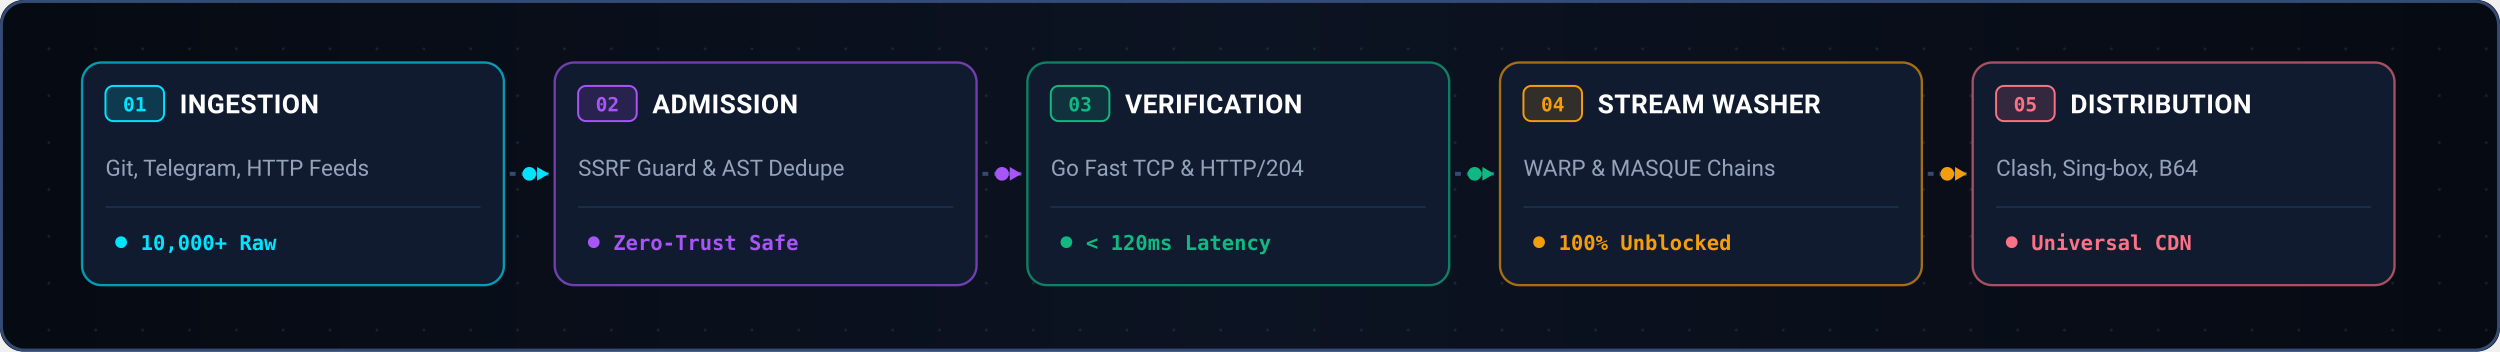
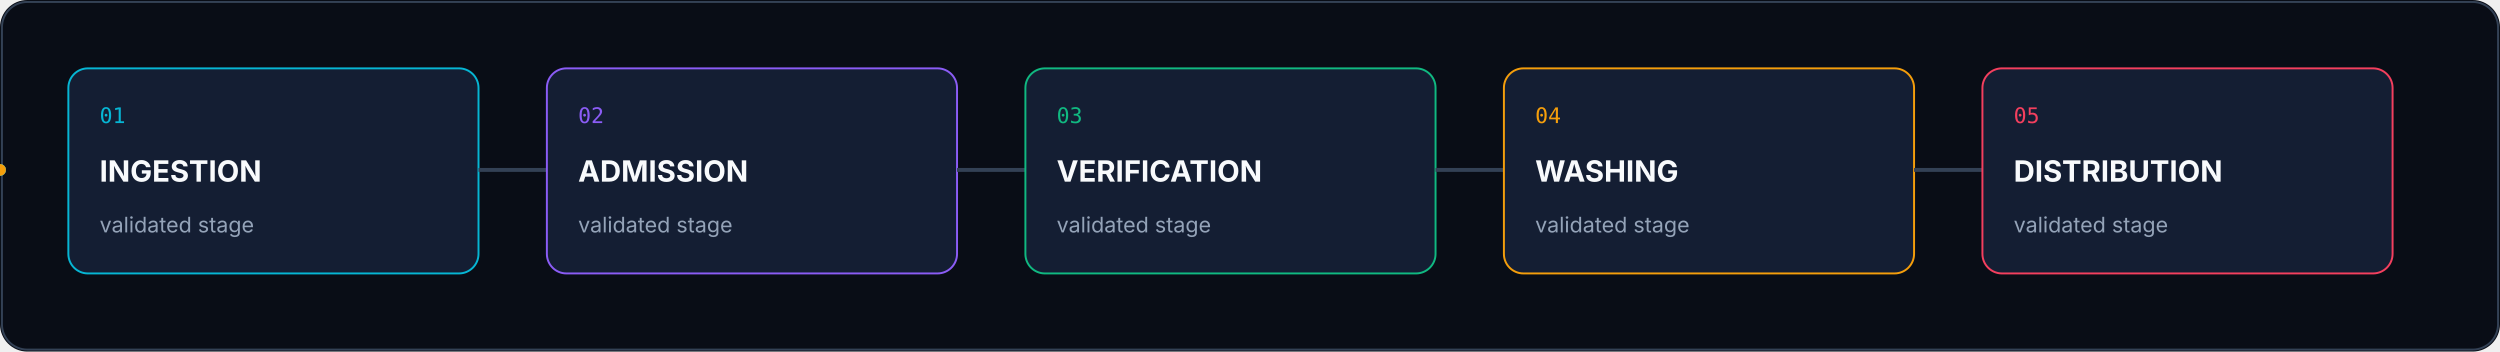
- <svg xmlns="http://www.w3.org/2000/svg" viewBox="0 0 1280 180" width="1280" height="180" role="img" aria-label="ConfigStream Multi-Stage Pipeline">
-   <defs>
-     <linearGradient id="pbg" x1="0" y1="0" x2="1" y2="0">
-       <stop offset="0%" stop-color="#060A12" />
-       <stop offset="50%" stop-color="#0C1322" />
-       <stop offset="100%" stop-color="#060A12" />
-     </linearGradient>
-     <pattern id="pgrid" width="24" height="24" patternUnits="userSpaceOnUse">
-       <circle cx="1" cy="1" r="0.75" fill="#64748B" fill-opacity="0.2" />
-     </pattern>
-     <clipPath id="pcard">
-       <rect x="0" y="0" width="1280" height="180" rx="12" />
-     </clipPath>
-   </defs>
-   <g clip-path="url(#pcard)">
-     <rect width="1280" height="180" fill="url(#pbg)" />
-     <rect width="1280" height="180" fill="url(#pgrid)" />
-     <rect x="0.75" y="0.75" width="1278.5" height="178.5" rx="12" fill="none" stroke="#334B75" stroke-width="1.5" />
-     <g transform="translate(42, 32)">
-       <rect width="216" height="114" rx="10" fill="#111B30" stroke="#00E5FF" stroke-width="1.2" stroke-opacity="0.65" />
-       <rect x="12" y="12" width="30" height="18" rx="4" fill="#00E5FF" fill-opacity="0.15" stroke="#00E5FF" stroke-width="1" />
-       <text x="27" y="25" text-anchor="middle" font-family="'JetBrains Mono', 'SF Mono', Consolas, Menlo, Monaco, monospace" font-size="10" font-weight="700" fill="#00E5FF">01</text>
-       <text x="50" y="26" font-family="system-ui, -apple-system, BlinkMacSystemFont, 'Segoe UI', Roboto, 'Helvetica Neue', Arial, sans-serif" font-size="13.5" font-weight="700" fill="#FFFFFF" letter-spacing="0.2">INGESTION</text>
-       <text x="12" y="58" font-family="system-ui, -apple-system, BlinkMacSystemFont, 'Segoe UI', Roboto, 'Helvetica Neue', Arial, sans-serif" font-size="11.5" font-weight="400" fill="#94A3B8">Git, Telegram, HTTP Feeds</text>
-       <line x1="12" y1="74" x2="204" y2="74" stroke="#1E2C4A" stroke-width="1" />
-       <circle cx="20" cy="92" r="3" fill="#00E5FF" />
-       <text x="30" y="96" font-family="'JetBrains Mono', 'SF Mono', Consolas, Menlo, Monaco, monospace" font-size="10.5" font-weight="600" fill="#00E5FF">10,000+ Raw</text>
-     </g>
-     <g transform="translate(261, 89)">
-       <line x1="0" y1="0" x2="20" y2="0" stroke="#334B75" stroke-width="2" stroke-dasharray="3 3" />
-       <polygon points="20,0 14,-3.5 14,3.5" fill="#00E5FF" />
-       <circle cx="10" cy="0" r="3.5" fill="#00E5FF">
-         <animate attributeName="cx" values="2;18;2" dur="1.8s" repeatCount="indefinite" />
-         <animate attributeName="opacity" values="0.2;1;0.2" dur="1.8s" repeatCount="indefinite" />
-       </circle>
-     </g>
-     <g transform="translate(284, 32)">
-       <rect width="216" height="114" rx="10" fill="#111B30" stroke="#A855F7" stroke-width="1.2" stroke-opacity="0.65" />
-       <rect x="12" y="12" width="30" height="18" rx="4" fill="#A855F7" fill-opacity="0.15" stroke="#A855F7" stroke-width="1" />
-       <text x="27" y="25" text-anchor="middle" font-family="'JetBrains Mono', 'SF Mono', Consolas, Menlo, Monaco, monospace" font-size="10" font-weight="700" fill="#A855F7">02</text>
-       <text x="50" y="26" font-family="system-ui, -apple-system, BlinkMacSystemFont, 'Segoe UI', Roboto, 'Helvetica Neue', Arial, sans-serif" font-size="13.5" font-weight="700" fill="#FFFFFF" letter-spacing="0.2">ADMISSION</text>
-       <text x="12" y="58" font-family="system-ui, -apple-system, BlinkMacSystemFont, 'Segoe UI', Roboto, 'Helvetica Neue', Arial, sans-serif" font-size="11.5" font-weight="400" fill="#94A3B8">SSRF Guard &amp; AST Dedupe</text>
-       <line x1="12" y1="74" x2="204" y2="74" stroke="#1E2C4A" stroke-width="1" />
-       <circle cx="20" cy="92" r="3" fill="#A855F7" />
-       <text x="30" y="96" font-family="'JetBrains Mono', 'SF Mono', Consolas, Menlo, Monaco, monospace" font-size="10.5" font-weight="600" fill="#A855F7">Zero-Trust Safe</text>
-     </g>
-     <g transform="translate(503, 89)">
-       <line x1="0" y1="0" x2="20" y2="0" stroke="#334B75" stroke-width="2" stroke-dasharray="3 3" />
-       <polygon points="20,0 14,-3.5 14,3.5" fill="#A855F7" />
-       <circle cx="10" cy="0" r="3.5" fill="#A855F7">
-         <animate attributeName="cx" values="2;18;2" dur="1.8s" repeatCount="indefinite" />
-         <animate attributeName="opacity" values="0.2;1;0.2" dur="1.8s" repeatCount="indefinite" />
-       </circle>
-     </g>
-     <g transform="translate(526, 32)">
-       <rect width="216" height="114" rx="10" fill="#111B30" stroke="#10B981" stroke-width="1.2" stroke-opacity="0.65" />
-       <rect x="12" y="12" width="30" height="18" rx="4" fill="#10B981" fill-opacity="0.15" stroke="#10B981" stroke-width="1" />
-       <text x="27" y="25" text-anchor="middle" font-family="'JetBrains Mono', 'SF Mono', Consolas, Menlo, Monaco, monospace" font-size="10" font-weight="700" fill="#10B981">03</text>
-       <text x="50" y="26" font-family="system-ui, -apple-system, BlinkMacSystemFont, 'Segoe UI', Roboto, 'Helvetica Neue', Arial, sans-serif" font-size="13.5" font-weight="700" fill="#FFFFFF" letter-spacing="0.2">VERIFICATION</text>
-       <text x="12" y="58" font-family="system-ui, -apple-system, BlinkMacSystemFont, 'Segoe UI', Roboto, 'Helvetica Neue', Arial, sans-serif" font-size="11.5" font-weight="400" fill="#94A3B8">Go Fast TCP &amp; HTTP/204</text>
-       <line x1="12" y1="74" x2="204" y2="74" stroke="#1E2C4A" stroke-width="1" />
-       <circle cx="20" cy="92" r="3" fill="#10B981" />
-       <text x="30" y="96" font-family="'JetBrains Mono', 'SF Mono', Consolas, Menlo, Monaco, monospace" font-size="10.5" font-weight="600" fill="#10B981">&lt; 120ms Latency</text>
-     </g>
-     <g transform="translate(745, 89)">
-       <line x1="0" y1="0" x2="20" y2="0" stroke="#334B75" stroke-width="2" stroke-dasharray="3 3" />
-       <polygon points="20,0 14,-3.5 14,3.5" fill="#10B981" />
-       <circle cx="10" cy="0" r="3.5" fill="#10B981">
-         <animate attributeName="cx" values="2;18;2" dur="1.8s" repeatCount="indefinite" />
-         <animate attributeName="opacity" values="0.2;1;0.2" dur="1.8s" repeatCount="indefinite" />
-       </circle>
-     </g>
-     <g transform="translate(768, 32)">
-       <rect width="216" height="114" rx="10" fill="#111B30" stroke="#F59E0B" stroke-width="1.2" stroke-opacity="0.65" />
-       <rect x="12" y="12" width="30" height="18" rx="4" fill="#F59E0B" fill-opacity="0.15" stroke="#F59E0B" stroke-width="1" />
-       <text x="27" y="25" text-anchor="middle" font-family="'JetBrains Mono', 'SF Mono', Consolas, Menlo, Monaco, monospace" font-size="10" font-weight="700" fill="#F59E0B">04</text>
-       <text x="50" y="26" font-family="system-ui, -apple-system, BlinkMacSystemFont, 'Segoe UI', Roboto, 'Helvetica Neue', Arial, sans-serif" font-size="13.5" font-weight="700" fill="#FFFFFF" letter-spacing="0.2">STREAM WASHER</text>
-       <text x="12" y="58" font-family="system-ui, -apple-system, BlinkMacSystemFont, 'Segoe UI', Roboto, 'Helvetica Neue', Arial, sans-serif" font-size="11.5" font-weight="400" fill="#94A3B8">WARP &amp; MASQUE Chains</text>
-       <line x1="12" y1="74" x2="204" y2="74" stroke="#1E2C4A" stroke-width="1" />
-       <circle cx="20" cy="92" r="3" fill="#F59E0B" />
-       <text x="30" y="96" font-family="'JetBrains Mono', 'SF Mono', Consolas, Menlo, Monaco, monospace" font-size="10.5" font-weight="600" fill="#F59E0B">100% Unblocked</text>
-     </g>
-     <g transform="translate(987, 89)">
-       <line x1="0" y1="0" x2="20" y2="0" stroke="#334B75" stroke-width="2" stroke-dasharray="3 3" />
-       <polygon points="20,0 14,-3.5 14,3.5" fill="#F59E0B" />
-       <circle cx="10" cy="0" r="3.5" fill="#F59E0B">
-         <animate attributeName="cx" values="2;18;2" dur="1.8s" repeatCount="indefinite" />
-         <animate attributeName="opacity" values="0.2;1;0.2" dur="1.8s" repeatCount="indefinite" />
-       </circle>
-     </g>
-     <g transform="translate(1010, 32)">
-       <rect width="216" height="114" rx="10" fill="#111B30" stroke="#FB7185" stroke-width="1.2" stroke-opacity="0.65" />
-       <rect x="12" y="12" width="30" height="18" rx="4" fill="#FB7185" fill-opacity="0.15" stroke="#FB7185" stroke-width="1" />
-       <text x="27" y="25" text-anchor="middle" font-family="'JetBrains Mono', 'SF Mono', Consolas, Menlo, Monaco, monospace" font-size="10" font-weight="700" fill="#FB7185">05</text>
-       <text x="50" y="26" font-family="system-ui, -apple-system, BlinkMacSystemFont, 'Segoe UI', Roboto, 'Helvetica Neue', Arial, sans-serif" font-size="13.5" font-weight="700" fill="#FFFFFF" letter-spacing="0.2">DISTRIBUTION</text>
-       <text x="12" y="58" font-family="system-ui, -apple-system, BlinkMacSystemFont, 'Segoe UI', Roboto, 'Helvetica Neue', Arial, sans-serif" font-size="11.5" font-weight="400" fill="#94A3B8">Clash, Sing-box, B64</text>
-       <line x1="12" y1="74" x2="204" y2="74" stroke="#1E2C4A" stroke-width="1" />
-       <circle cx="20" cy="92" r="3" fill="#FB7185" />
-       <text x="30" y="96" font-family="'JetBrains Mono', 'SF Mono', Consolas, Menlo, Monaco, monospace" font-size="10.5" font-weight="600" fill="#FB7185">Universal CDN</text>
-     </g>
+ <svg xmlns="http://www.w3.org/2000/svg" viewBox="0 0 1280 180" width="1280" height="180" role="img" aria-label="ConfigStream five-stage pipeline">
+   <rect width="1280" height="180" rx="14" fill="#090D16" />
+   <rect x="1" y="1" width="1278" height="178" rx="13" fill="none" stroke="#334155" />
+   <g transform="translate(35,35)">
+     <rect width="210" height="105" rx="10" fill="#141E33" stroke="#06B6D4" />
+     <text x="16" y="28" font-family="ui-monospace,'SFMono-Regular',Consolas,monospace" font-size="11" fill="#06B6D4">01</text>
+     <text x="16" y="58" font-family="system-ui,-apple-system,BlinkMacSystemFont,'Segoe UI',sans-serif" font-size="15" font-weight="700" fill="#F8FAFC">INGESTION</text>
+     <text x="16" y="84" font-family="system-ui,-apple-system,BlinkMacSystemFont,'Segoe UI',sans-serif" font-size="11" fill="#94A3B8">validated stage</text>
+   </g>
+   <line x1="245" y1="87" x2="280" y2="87" stroke="#334155" stroke-width="2" />
+   <circle cy="87" r="3" fill="#06B6D4">
+     <animate attributeName="cx" values="249;276;249" dur="1.7s" repeatCount="indefinite" />
+   </circle>
+   <g transform="translate(280,35)">
+     <rect width="210" height="105" rx="10" fill="#141E33" stroke="#8B5CF6" />
+     <text x="16" y="28" font-family="ui-monospace,'SFMono-Regular',Consolas,monospace" font-size="11" fill="#8B5CF6">02</text>
+     <text x="16" y="58" font-family="system-ui,-apple-system,BlinkMacSystemFont,'Segoe UI',sans-serif" font-size="15" font-weight="700" fill="#F8FAFC">ADMISSION</text>
+     <text x="16" y="84" font-family="system-ui,-apple-system,BlinkMacSystemFont,'Segoe UI',sans-serif" font-size="11" fill="#94A3B8">validated stage</text>
+   </g>
+   <line x1="490" y1="87" x2="525" y2="87" stroke="#334155" stroke-width="2" />
+   <circle cy="87" r="3" fill="#8B5CF6">
+     <animate attributeName="cx" values="494;521;494" dur="1.7s" repeatCount="indefinite" />
+   </circle>
+   <g transform="translate(525,35)">
+     <rect width="210" height="105" rx="10" fill="#141E33" stroke="#10B981" />
+     <text x="16" y="28" font-family="ui-monospace,'SFMono-Regular',Consolas,monospace" font-size="11" fill="#10B981">03</text>
+     <text x="16" y="58" font-family="system-ui,-apple-system,BlinkMacSystemFont,'Segoe UI',sans-serif" font-size="15" font-weight="700" fill="#F8FAFC">VERIFICATION</text>
+     <text x="16" y="84" font-family="system-ui,-apple-system,BlinkMacSystemFont,'Segoe UI',sans-serif" font-size="11" fill="#94A3B8">validated stage</text>
+   </g>
+   <line x1="735" y1="87" x2="770" y2="87" stroke="#334155" stroke-width="2" />
+   <circle cy="87" r="3" fill="#10B981">
+     <animate attributeName="cx" values="739;766;739" dur="1.7s" repeatCount="indefinite" />
+   </circle>
+   <g transform="translate(770,35)">
+     <rect width="210" height="105" rx="10" fill="#141E33" stroke="#F59E0B" />
+     <text x="16" y="28" font-family="ui-monospace,'SFMono-Regular',Consolas,monospace" font-size="11" fill="#F59E0B">04</text>
+     <text x="16" y="58" font-family="system-ui,-apple-system,BlinkMacSystemFont,'Segoe UI',sans-serif" font-size="15" font-weight="700" fill="#F8FAFC">WASHING</text>
+     <text x="16" y="84" font-family="system-ui,-apple-system,BlinkMacSystemFont,'Segoe UI',sans-serif" font-size="11" fill="#94A3B8">validated stage</text>
+   </g>
+   <line x1="980" y1="87" x2="1015" y2="87" stroke="#334155" stroke-width="2" />
+   <circle cy="87" r="3" fill="#F59E0B">
+     <animate attributeName="cx" values="984;1011;984" dur="1.7s" repeatCount="indefinite" />
+   </circle>
+   <g transform="translate(1015,35)">
+     <rect width="210" height="105" rx="10" fill="#141E33" stroke="#F43F5E" />
+     <text x="16" y="28" font-family="ui-monospace,'SFMono-Regular',Consolas,monospace" font-size="11" fill="#F43F5E">05</text>
+     <text x="16" y="58" font-family="system-ui,-apple-system,BlinkMacSystemFont,'Segoe UI',sans-serif" font-size="15" font-weight="700" fill="#F8FAFC">DISTRIBUTION</text>
+     <text x="16" y="84" font-family="system-ui,-apple-system,BlinkMacSystemFont,'Segoe UI',sans-serif" font-size="11" fill="#94A3B8">validated stage</text>
  </g>
</svg>
